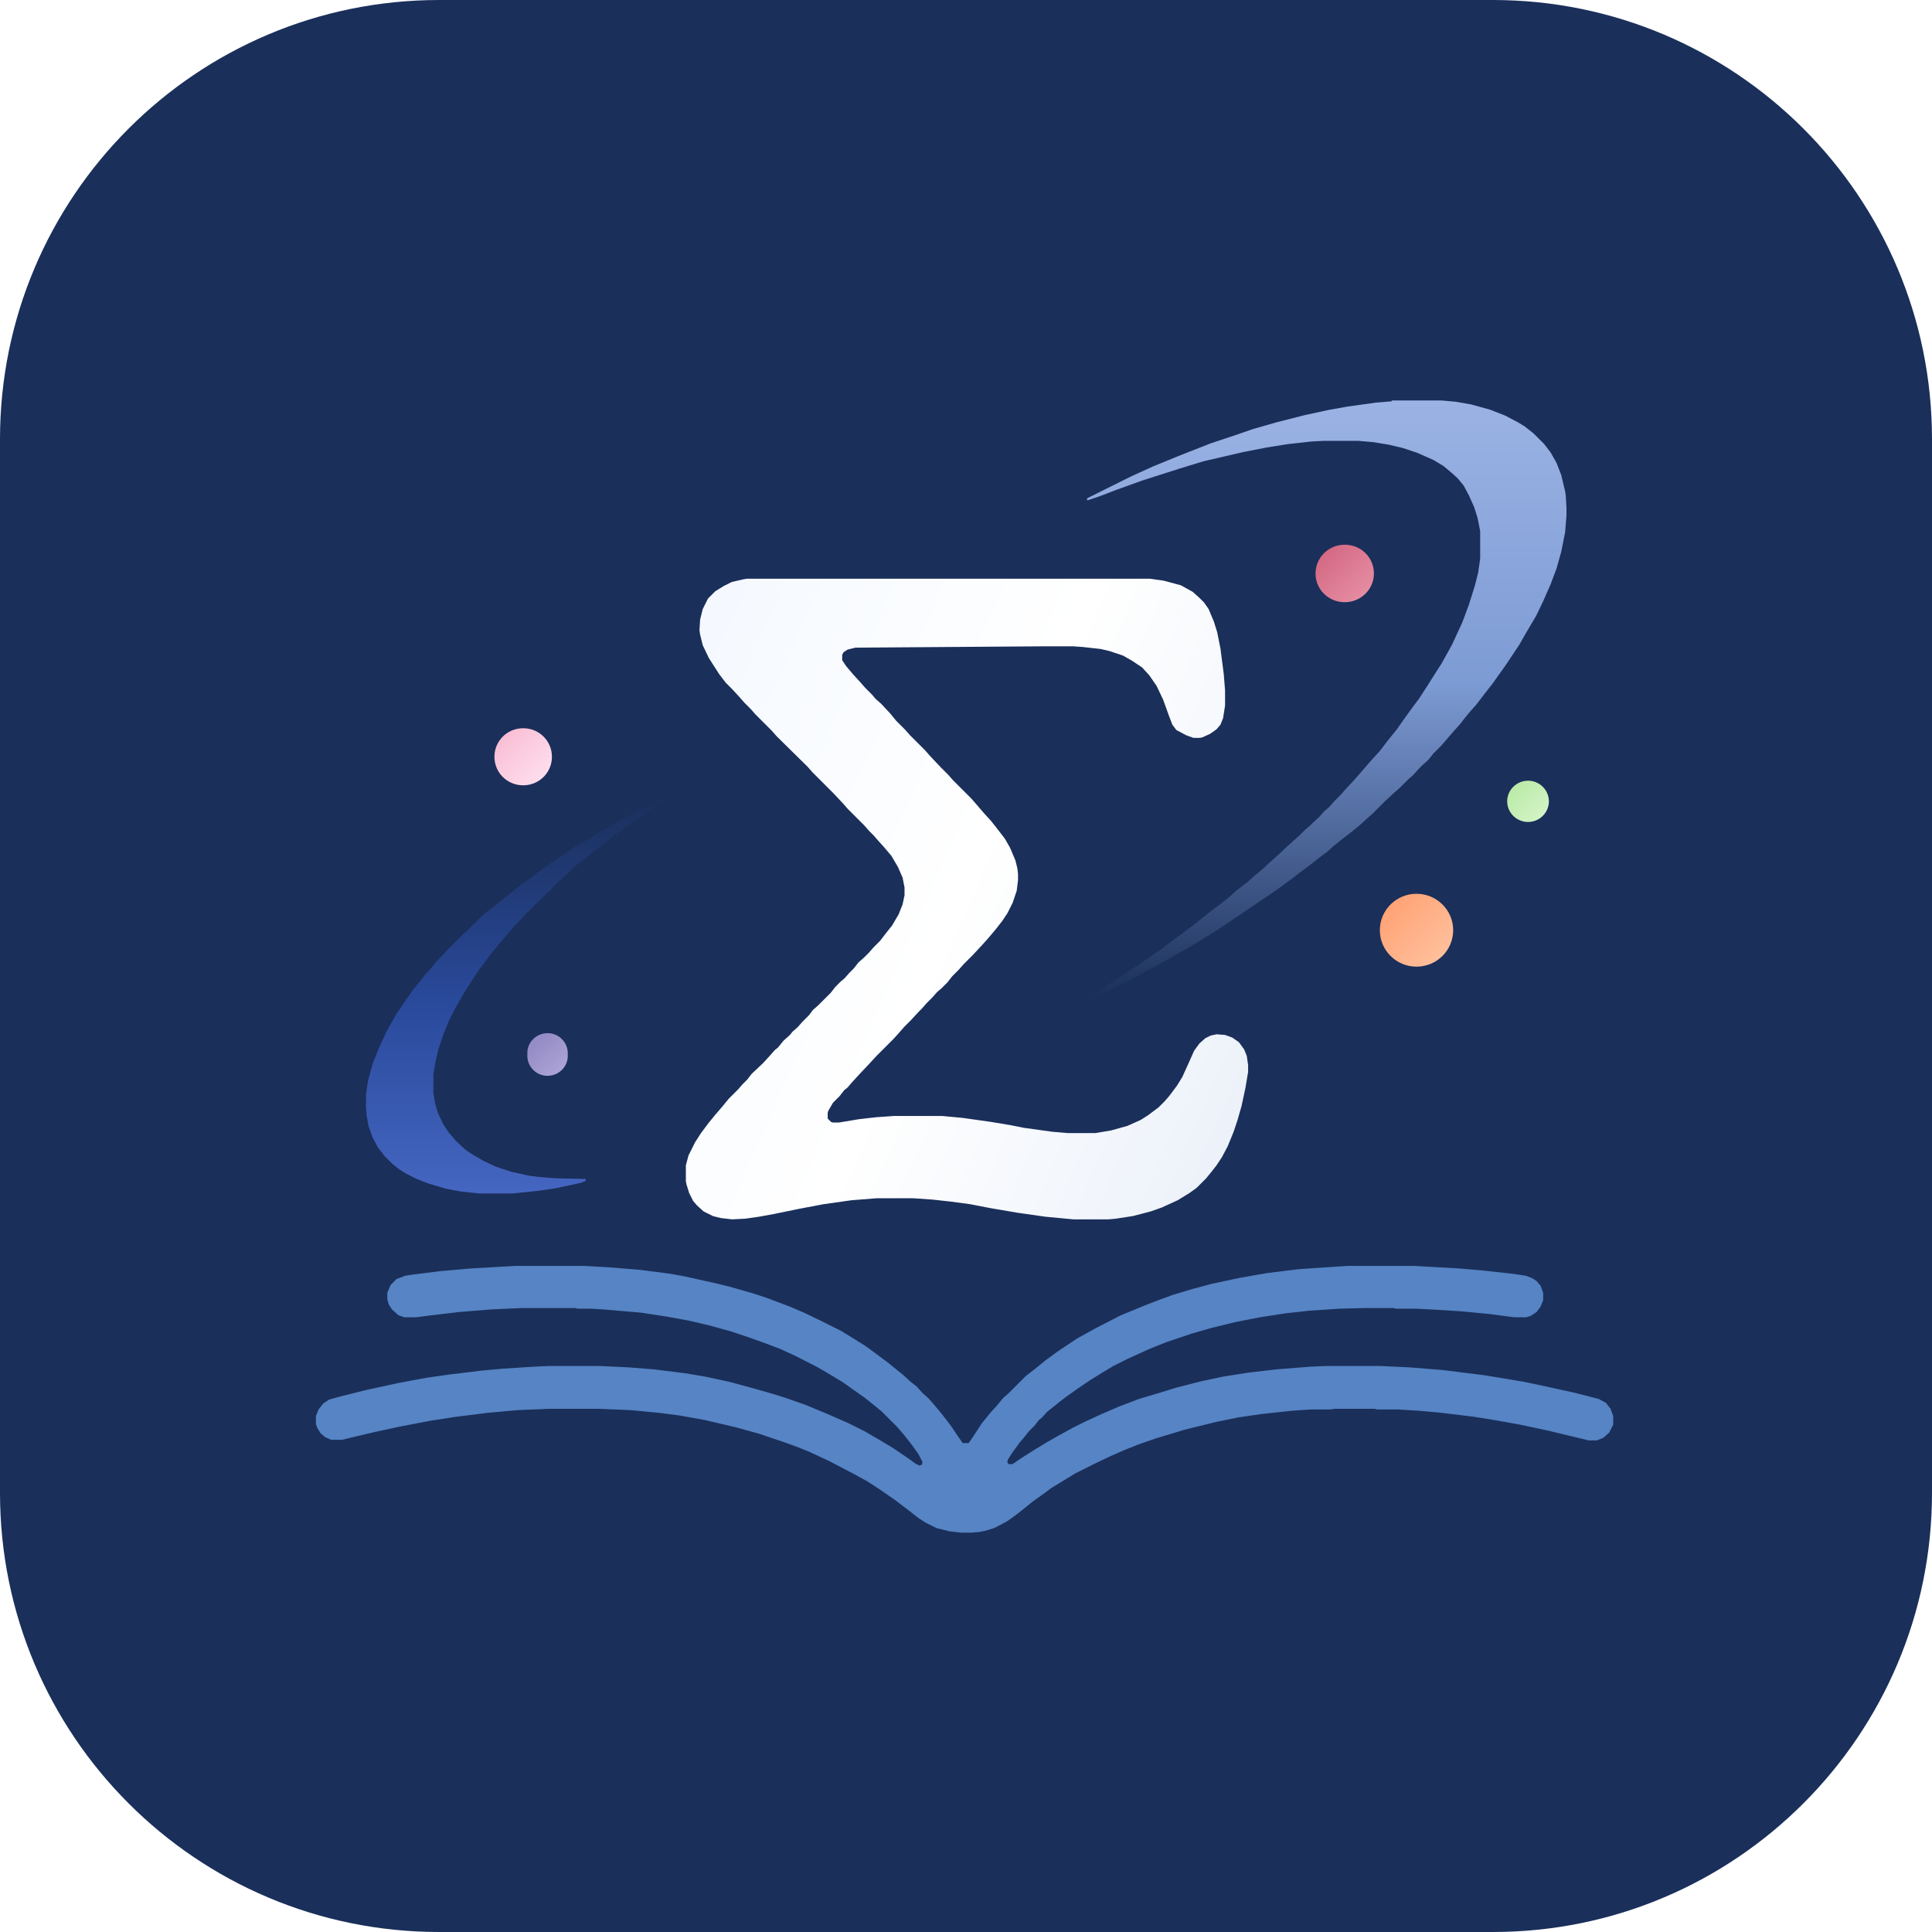
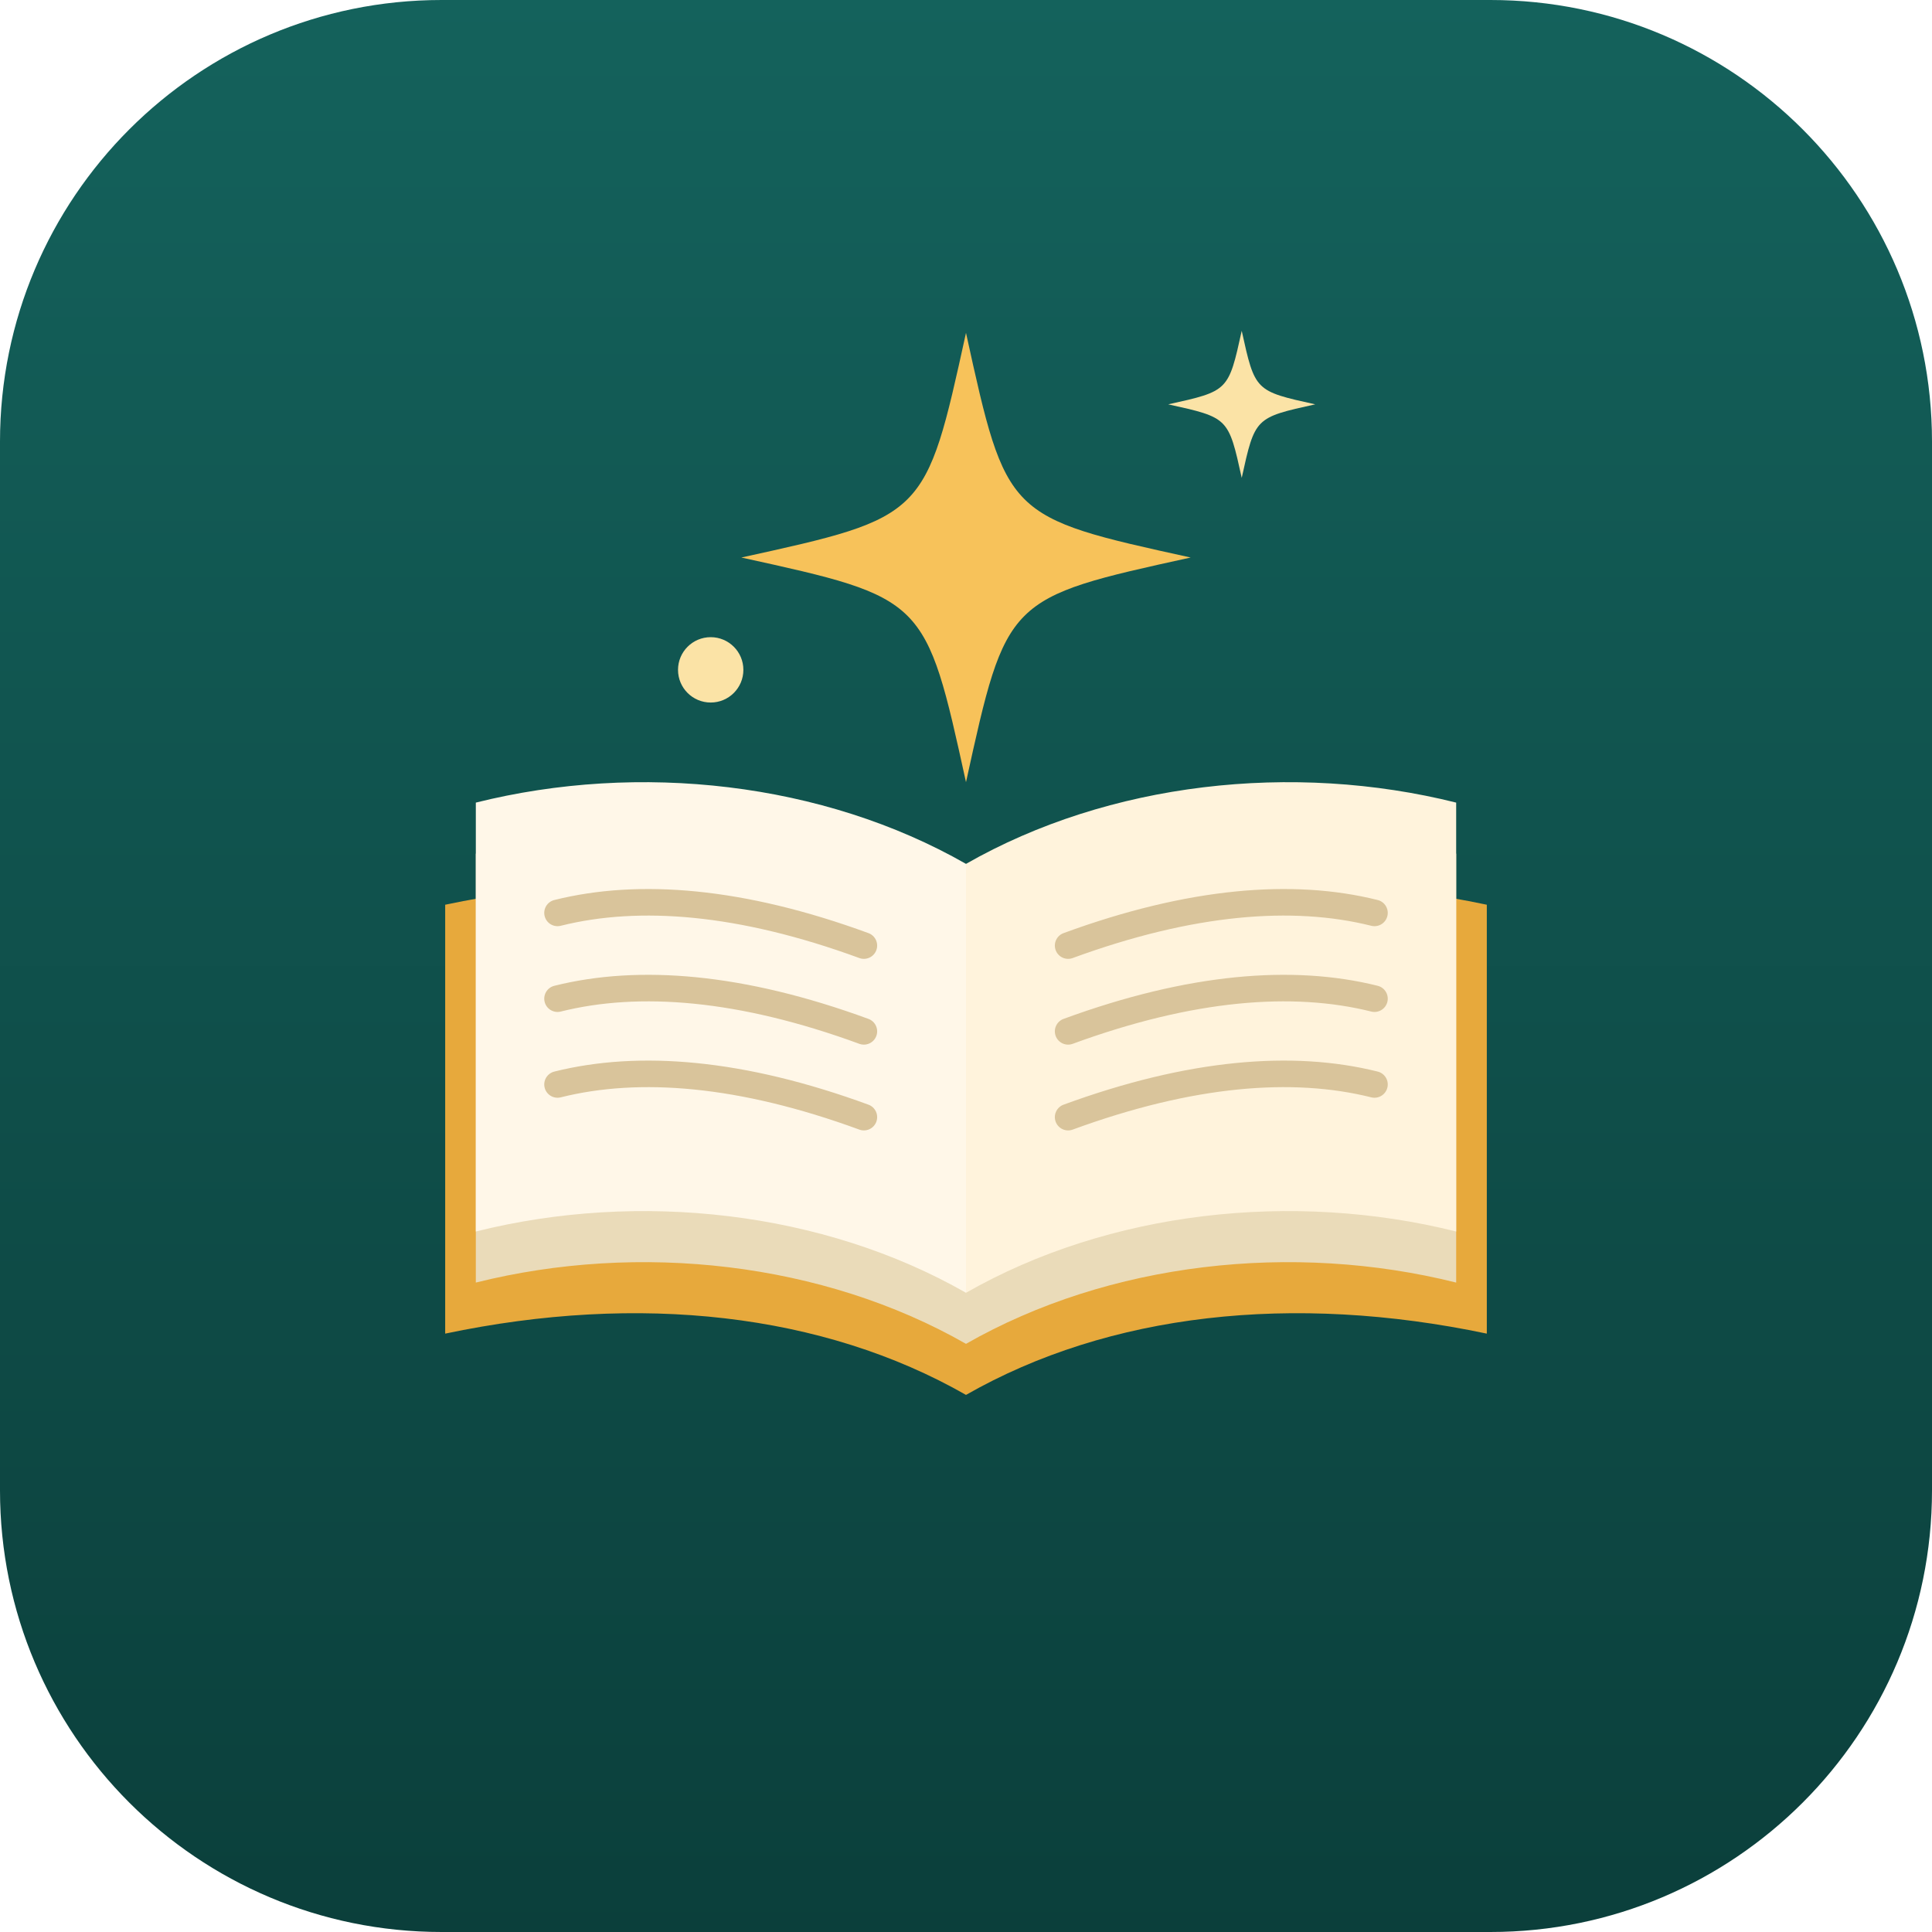
- <svg xmlns="http://www.w3.org/2000/svg" viewBox="10 10 88 88" width="512" height="512">
+ <svg xmlns="http://www.w3.org/2000/svg" viewBox="19 19 70 70" width="512" height="512">
  <defs>
-     <linearGradient id="g0" gradientUnits="userSpaceOnUse" x1="39.51" y1="45.01" x2="67.55" y2="57.32">
-       <stop offset="0" stop-color="#f5f9ff" />
-       <stop offset="0.5" stop-color="#ffffff" />
-       <stop offset="1" stop-color="#edf2fa" />
-     </linearGradient>
-     <linearGradient id="g2" gradientUnits="userSpaceOnUse" x1="70.27" y1="55.56" x2="70.27" y2="26.51">
-       <stop offset="0" stop-color="#1a2f5a" />
-       <stop offset="0.5" stop-color="#7d9bd4" />
-       <stop offset="1" stop-color="#9fb6e6" />
-     </linearGradient>
-     <linearGradient id="g3" gradientUnits="userSpaceOnUse" x1="33.64" y1="46.12" x2="33.64" y2="65.82">
-       <stop offset="0" stop-color="#1a2f5a" />
-       <stop offset="0.5" stop-color="#2a4a9d" />
-       <stop offset="1" stop-color="#4a6bc7" />
-     </linearGradient>
-     <linearGradient id="g4" gradientUnits="userSpaceOnUse" x1="72.84" y1="50.71" x2="76.19" y2="54.02">
-       <stop offset="0" stop-color="#ff9d6e" />
-       <stop offset="1" stop-color="#ffc5a3" />
-     </linearGradient>
-     <linearGradient id="g5" gradientUnits="userSpaceOnUse" x1="69.92" y1="34.81" x2="72.57" y2="37.44">
-       <stop offset="0" stop-color="#d1627e" />
-       <stop offset="1" stop-color="#e894a8" />
-     </linearGradient>
-     <linearGradient id="g6" gradientUnits="userSpaceOnUse" x1="32.52" y1="43.17" x2="35.14" y2="45.77">
-       <stop offset="0" stop-color="#f8b8d0" />
-       <stop offset="1" stop-color="#ffe4f1" />
-     </linearGradient>
-     <linearGradient id="g7" gradientUnits="userSpaceOnUse" x1="78.63" y1="45.55" x2="80.53" y2="47.43">
-       <stop offset="0" stop-color="#b5e9a0" />
-       <stop offset="1" stop-color="#d8f5cc" />
-     </linearGradient>
-     <linearGradient id="g8" gradientUnits="userSpaceOnUse" x1="34.46" y1="57.52" x2="36.3" y2="59.46">
-       <stop offset="0" stop-color="#968cc7" />
-       <stop offset="1" stop-color="#b9b3de" />
+     <linearGradient id="bg" x1="0" y1="0" x2="0" y2="1">
+       <stop offset="0" stop-color="#14625C" />
+       <stop offset="1" stop-color="#0B3F3B" />
    </linearGradient>
  </defs>
-   <rect x="10" y="10" width="88" height="88" rx="20" fill="#1a2f5a" />
-   <path fill="url(#g0)" d="M44.01,36.36h18.37l0.63,0.09 0.78,0.21 0.54,0.3 0.3,0.27 0.21,0.21 0.21,0.3 0.24,0.57 0.15,0.48 0.15,0.75 0.15,1.16 0.06,0.75v0.69l-0.09,0.57 -0.12,0.3 -0.18,0.21 -0.3,0.21 -0.33,0.15 -0.12,0.03h-0.3l-0.33,-0.12 -0.45,-0.24 -0.18,-0.24 -0.15,-0.39 -0.27,-0.75 -0.3,-0.63 -0.33,-0.48 -0.33,-0.36 -0.45,-0.3 -0.42,-0.24 -0.63,-0.21 -0.39,-0.09 -0.81,-0.09 -0.42,-0.03h-1.57l-8.37,0.06 -0.36,0.09 -0.18,0.12 -0.06,0.12v0.24l0.18,0.27 0.33,0.39 0.33,0.36 0.21,0.24 0.3,0.3 0.18,0.21 0.24,0.21 0.42,0.45 0.27,0.33 0.42,0.42 0.21,0.24 0.3,0.3 0.15,0.15 0.24,0.24 0.21,0.24 0.48,0.51 0.36,0.36 0.21,0.24 0.84,0.84 0.21,0.24 0.36,0.42 0.33,0.36 0.33,0.42 0.3,0.39 0.24,0.42 0.24,0.57 0.09,0.36 0.03,0.27v0.27l-0.06,0.48 -0.18,0.54 -0.24,0.48 -0.24,0.36 -0.33,0.42 -0.33,0.39 -0.27,0.3 -0.42,0.45 -0.42,0.42 -0.21,0.24 -0.3,0.3 -0.21,0.27 -0.27,0.27 -0.21,0.18 -0.21,0.24 -0.27,0.27 -0.21,0.24 -0.15,0.15 -0.36,0.39 -0.3,0.3 -0.21,0.24 -0.27,0.3 -0.63,0.63 -0.15,0.15 -0.36,0.39 -0.48,0.51 -0.3,0.33 -0.18,0.21 -0.15,0.12 -0.21,0.27 -0.3,0.3 -0.21,0.36 -0.03,0.09v0.27l0.15,0.15 0.09,0.03h0.27l0.9,-0.15 0.78,-0.09 0.84,-0.06h2.17l0.96,0.09 1.27,0.18 0.9,0.15 0.6,0.12 1.3,0.18 0.69,0.06h1.27l0.72,-0.12 0.75,-0.21 0.6,-0.27 0.33,-0.21 0.48,-0.36 0.27,-0.27 0.21,-0.24 0.36,-0.48 0.24,-0.39 0.3,-0.66 0.24,-0.54 0.24,-0.33 0.27,-0.24 0.24,-0.12 0.27,-0.06 0.39,0.03 0.33,0.12 0.3,0.21 0.24,0.33 0.12,0.3 0.06,0.42v0.3l-0.12,0.72 -0.18,0.84 -0.18,0.63 -0.18,0.54 -0.27,0.66 -0.27,0.51 -0.24,0.36 -0.21,0.27 -0.27,0.33 -0.42,0.42 -0.33,0.24 -0.54,0.33 -0.72,0.33 -0.51,0.18 -0.81,0.21 -0.78,0.12 -0.33,0.03h-1.6l-1.27,-0.12 -1.27,-0.18 -1.23,-0.21 -0.93,-0.18 -0.9,-0.12 -0.81,-0.09 -0.87,-0.06h-1.69l-1.14,0.09 -1.27,0.18 -1.11,0.21 -1.17,0.24 -0.66,0.12 -0.63,0.09 -0.6,0.03 -0.51,-0.06 -0.36,-0.09 -0.42,-0.21 -0.3,-0.27 -0.18,-0.21 -0.18,-0.36 -0.12,-0.39 -0.03,-0.15v-0.72l0.12,-0.45 0.3,-0.6 0.27,-0.42 0.36,-0.48 0.27,-0.33 0.36,-0.42 0.27,-0.33 0.42,-0.42 0.21,-0.24 0.21,-0.21 0.21,-0.27 0.51,-0.48 0.33,-0.36 0.21,-0.24 0.15,-0.12 0.24,-0.3 0.3,-0.27 0.12,-0.15 0.24,-0.21 0.21,-0.24 0.3,-0.3 0.18,-0.24 0.24,-0.21 0.57,-0.57 0.21,-0.27 0.24,-0.24 0.18,-0.15 0.21,-0.24 0.21,-0.21 0.21,-0.27 0.24,-0.21 0.24,-0.24 0.21,-0.24 0.3,-0.3 0.3,-0.39 0.24,-0.3 0.3,-0.51 0.18,-0.45 0.09,-0.42v-0.36l-0.09,-0.45 -0.21,-0.48 -0.3,-0.51 -0.33,-0.39 -0.27,-0.3 -0.21,-0.24 -0.21,-0.21 -0.21,-0.24 -0.75,-0.75 -0.21,-0.24 -0.45,-0.48 -0.96,-0.96 -0.21,-0.24 -1.42,-1.4 -0.21,-0.24 -0.75,-0.75 -0.21,-0.24 -0.3,-0.3 -0.21,-0.24 -0.33,-0.36 -0.3,-0.3 -0.3,-0.39 -0.27,-0.42 -0.21,-0.33 -0.27,-0.57 -0.12,-0.48 -0.03,-0.21 0.03,-0.48 0.12,-0.48 0.24,-0.48 0.33,-0.33 0.39,-0.24 0.36,-0.18 0.51,-0.12 0.18,-0.03h0.01Z" />
-   <path fill="#5684c4" d="M33.5,67.66h3.1l1.08,0.06 1.48,0.12 1.38,0.18 0.66,0.12 1.48,0.33 0.6,0.15 1.05,0.3 0.63,0.21 1.03,0.39 0.63,0.27 0.75,0.36 0.96,0.48 0.63,0.39 0.48,0.3 0.57,0.42 0.48,0.36 0.33,0.27 0.3,0.24 0.36,0.33 0.27,0.21 0.27,0.3 0.27,0.24 0.21,0.24 0.33,0.39 0.33,0.42 0.24,0.33 0.24,0.36 0.21,0.3h0.27l0.21,-0.3 0.39,-0.6 0.39,-0.48 0.3,-0.33 0.27,-0.33 0.24,-0.21 0.81,-0.81 0.39,-0.3 0.48,-0.39 0.57,-0.42 0.45,-0.3 0.45,-0.3 0.87,-0.48 1.11,-0.57 1.17,-0.48 0.63,-0.24 0.57,-0.21 0.9,-0.27 0.9,-0.24 1.27,-0.27 1.2,-0.21 1.45,-0.18 2.23,-0.15h3.04l2.11,0.12 1.03,0.09 1.36,0.15 0.6,0.09 0.3,0.12 0.18,0.12 0.18,0.21 0.12,0.33v0.33l-0.12,0.3 -0.18,0.24 -0.27,0.18 -0.21,0.06h-0.54l-1.15,-0.15 -1.24,-0.12 -1.45,-0.09 -0.66,-0.03h-0.9l-0.09,-0.03h-1.33l-1.15,0.03 -1.36,0.09 -1.08,0.12 -1.17,0.18 -1.08,0.21 -1.11,0.27 -0.94,0.27 -1.15,0.39 -0.75,0.3 -0.99,0.45 -0.66,0.33 -0.45,0.27 -0.63,0.39 -0.57,0.39 -0.51,0.36 -0.27,0.21 -0.3,0.24 -0.3,0.24 -0.21,0.24 -0.15,0.12 -0.21,0.27 -0.24,0.24 -0.24,0.3 -0.18,0.21 -0.33,0.45 -0.21,0.33 -0.03,0.12 0.06,0.09h0.18l0.39,-0.27 0.57,-0.36 0.54,-0.33 0.63,-0.36 0.66,-0.36 0.48,-0.24 0.78,-0.36 0.84,-0.36 0.87,-0.33 0.9,-0.27 0.78,-0.24 1.17,-0.3 0.99,-0.21 1.15,-0.18 1.29,-0.15 1.54,-0.12 0.66,-0.03h2.53l1.29,0.06 1.5,0.12 1.93,0.24 1.81,0.3 1.27,0.27 1.08,0.24 1.05,0.27 0.33,0.18 0.21,0.27 0.12,0.33v0.39l-0.18,0.36 -0.27,0.24 -0.3,0.12h-0.36l-1.87,-0.45 -1.27,-0.27 -1.17,-0.21 -0.94,-0.15 -1.48,-0.18 -0.99,-0.09 -0.96,-0.06h-0.96l-0.12,-0.03h-1.81l-0.21,0.03h-0.9l-0.87,0.06 -1.38,0.15 -1.03,0.15 -1.03,0.21 -1.45,0.36 -1.29,0.39 -0.78,0.27 -0.6,0.24 -0.69,0.3 -0.75,0.36 -0.84,0.42 -0.54,0.33 -0.54,0.33 -0.45,0.33 -0.42,0.3 -0.48,0.39 -0.39,0.3 -0.3,0.21 -0.57,0.3 -0.39,0.12 -0.3,0.06 -0.36,0.03h-0.45l-0.54,-0.06 -0.6,-0.15 -0.48,-0.24 -0.33,-0.21 -0.42,-0.33 -0.63,-0.48 -0.69,-0.48 -0.6,-0.39 -0.66,-0.36 -1.03,-0.54 -0.9,-0.42 -0.51,-0.21 -0.57,-0.21 -1.24,-0.42 -1.08,-0.3 -1.41,-0.33 -1.17,-0.21 -0.94,-0.12 -1.27,-0.12 -1.41,-0.06h-2.29l-1.45,0.06 -1.33,0.12 -1.45,0.18 -1.17,0.18 -1.41,0.27 -1.11,0.24 -1.15,0.27 -0.36,0.09h-0.51l-0.27,-0.12 -0.21,-0.18 -0.15,-0.24 -0.06,-0.18v-0.36l0.12,-0.3 0.21,-0.27 0.27,-0.18 0.54,-0.15 1.08,-0.27 1.5,-0.33 1.29,-0.24 1.05,-0.15 1.48,-0.18 0.99,-0.09 1.41,-0.09 0.63,-0.03h2.38l1.27,0.06 1.15,0.09 1.45,0.18 0.9,0.15 1.11,0.24 1.11,0.3 0.94,0.27 0.48,0.15 0.94,0.33 0.94,0.39 1.03,0.45 0.72,0.36 0.72,0.42 0.6,0.36 0.66,0.45 0.33,0.24 0.18,0.09 0.12,-0.03 0.03,-0.12 -0.18,-0.36 -0.3,-0.42 -0.33,-0.42 -0.33,-0.39 -0.72,-0.72 -0.33,-0.27 -0.45,-0.36 -0.51,-0.36 -0.51,-0.36 -0.45,-0.27 -0.3,-0.18 -0.42,-0.24 -0.94,-0.48 -0.72,-0.33 -0.63,-0.24 -0.75,-0.27 -0.9,-0.3 -0.99,-0.27 -0.9,-0.21 -0.99,-0.18 -1.17,-0.18 -1.75,-0.15 -0.54,-0.03h-0.6l-0.12,-0.03h-2.41l-1.36,0.06 -1.5,0.12 -1.27,0.15 -0.69,0.09h-0.54l-0.27,-0.09 -0.3,-0.27 -0.15,-0.24 -0.06,-0.24v-0.27l0.15,-0.36 0.27,-0.27 0.39,-0.15 0.39,-0.06 1.2,-0.15 1.36,-0.12 2.08,-0.12h0,0.01s0,0.01 0,0.01Z" />
-   <path fill="url(#g2)" d="M73.39,28.24h2.26l0.66,0.06 0.69,0.12 0.87,0.24 0.69,0.27 0.57,0.3 0.3,0.18 0.42,0.33 0.48,0.48 0.3,0.39 0.27,0.48 0.21,0.54 0.18,0.75 0.03,0.21 0.03,0.54v0.36l-0.06,0.75 -0.18,0.9 -0.21,0.75 -0.27,0.72 -0.33,0.75 -0.33,0.69 -0.48,0.81 -0.27,0.48 -0.3,0.45 -0.36,0.54 -0.3,0.42 -0.3,0.42 -0.33,0.42 -0.39,0.51 -0.27,0.3 -0.27,0.33 -0.21,0.27 -0.27,0.3 -0.21,0.24 -0.36,0.42 -0.36,0.36 -0.24,0.3 -0.27,0.24 -0.15,0.15 -0.27,0.3 -0.24,0.21 -0.39,0.39 -0.24,0.21 -0.39,0.36 -0.6,0.6 -0.24,0.21 -0.33,0.3 -0.33,0.27 -0.54,0.42 -0.3,0.24 -0.3,0.27 -0.36,0.27 -0.3,0.24 -0.6,0.45 -0.39,0.3 -0.57,0.42 -0.48,0.33 -0.36,0.24 -0.75,0.51 -1.11,0.75 -0.57,0.36 -0.84,0.51 -0.81,0.45 -0.42,0.24 -0.72,0.39 -0.66,0.36 -0.6,0.3 -0.42,0.24 -1.05,0.51 -0.21,0.03 0.15,-0.15 0.51,-0.33 0.72,-0.45 0.36,-0.24 0.6,-0.39 0.45,-0.3 0.39,-0.27 0.51,-0.36 0.36,-0.27 0.57,-0.42 0.48,-0.36 0.42,-0.33 0.45,-0.36 0.48,-0.36 0.3,-0.24 0.33,-0.3 0.51,-0.39 0.3,-0.27 0.33,-0.27 0.39,-0.36 0.24,-0.21 0.48,-0.45 0.36,-0.33 0.24,-0.21 0.24,-0.24 0.24,-0.21 0.45,-0.42 0.21,-0.24 0.24,-0.21 0.21,-0.24 0.3,-0.3 0.21,-0.24 0.42,-0.45 0.39,-0.45 0.39,-0.45 0.36,-0.39 0.39,-0.51 0.39,-0.48 0.36,-0.51 0.39,-0.54 0.27,-0.36 0.39,-0.6 0.36,-0.57 0.27,-0.42 0.48,-0.86 0.48,-1.04 0.3,-0.81 0.27,-0.86 0.15,-0.6 0.09,-0.63v-1.25l-0.12,-0.6 -0.15,-0.48 -0.24,-0.54 -0.24,-0.45 -0.27,-0.33 -0.3,-0.27 -0.36,-0.3 -0.45,-0.27 -0.75,-0.33 -0.63,-0.21 -0.63,-0.15 -0.72,-0.12 -0.69,-0.06h-1.57l-0.57,0.03 -1.08,0.12 -0.94,0.15 -1.08,0.21 -1.81,0.42 -1.08,0.33 -1.69,0.54 -1.17,0.42 -0.78,0.3 -0.54,0.18h-0.06l0.03,-0.09 1.99,-0.99 0.99,-0.45 1.17,-0.48 1.45,-0.57 1.08,-0.36 0.87,-0.3 1.05,-0.3 1.29,-0.33 1.11,-0.24 0.84,-0.15 1.29,-0.18 0.72,-0.06h0.01s0,-0.01 0,-0.01Z" />
-   <path fill="url(#g3)" d="M40.57,46.15l0.09,0.03 -0.24,0.21 -0.57,0.36 -0.33,0.21 -0.57,0.42 -0.36,0.24 -0.54,0.39 -0.51,0.39 -0.42,0.33 -0.45,0.36 -0.39,0.3 -0.39,0.36 -0.39,0.36 -0.24,0.21 -0.21,0.24 -0.51,0.48 -0.63,0.63 -0.21,0.24 -0.36,0.36 -0.24,0.3 -0.33,0.39 -0.33,0.39 -0.36,0.48 -0.21,0.27 -0.3,0.45 -0.33,0.51 -0.18,0.3 -0.36,0.63 -0.24,0.48 -0.27,0.66 -0.21,0.63 -0.12,0.48 -0.12,0.69v0.84l0.09,0.54 0.12,0.39 0.24,0.51 0.24,0.36 0.33,0.39 0.42,0.39 0.3,0.21 0.57,0.33 0.51,0.24 0.72,0.24 0.81,0.18 0.45,0.06 0.78,0.06 1.36,0.03v0.09l-0.24,0.09 -1.11,0.24 -0.81,0.12 -1.15,0.12h-1.57l-0.81,-0.09 -0.66,-0.12 -0.81,-0.24 -0.54,-0.21 -0.48,-0.24 -0.33,-0.21 -0.3,-0.24 -0.36,-0.36 -0.3,-0.39 -0.24,-0.45 -0.18,-0.51 -0.09,-0.48 -0.03,-0.36v-0.6l0.09,-0.63 0.21,-0.77 0.3,-0.75 0.36,-0.77 0.42,-0.75 0.45,-0.66 0.36,-0.51 0.3,-0.36 0.21,-0.27 0.27,-0.3 0.21,-0.27 0.3,-0.3 0.21,-0.24 0.66,-0.66 0.24,-0.21 0.63,-0.63 0.24,-0.21 0.3,-0.24 0.42,-0.33 0.42,-0.33 0.45,-0.36 0.39,-0.27 0.33,-0.27 0.69,-0.48 0.66,-0.45 0.45,-0.3 0.48,-0.27 0.63,-0.39 0.72,-0.42 0.72,-0.39 0.75,-0.39 0.57,-0.3 0.45,-0.21h0.01Z" />
-   <path fill="url(#g4)" d="M72.85,52.37c0,0.92 0.75,1.66 1.67,1.66s1.67,-0.74 1.67,-1.66 -0.75,-1.66 -1.67,-1.66 -1.67,0.74 -1.67,1.66" />
-   <path fill="url(#g5)" d="M69.92,36.12c0,0.73 0.59,1.31 1.33,1.31s1.33,-0.59 1.33,-1.31h0c0,-0.73 -0.59,-1.31 -1.33,-1.31s-1.33,0.59 -1.33,1.31" />
-   <path fill="url(#g6)" d="M32.52,44.47c0,0.72 0.58,1.3 1.31,1.3s1.31,-0.58 1.31,-1.3 -0.58,-1.3 -1.31,-1.3 -1.31,0.58 -1.31,1.3h0" />
-   <path fill="url(#g7)" d="M78.65,46.5c0,0.52 0.43,0.94 0.95,0.94s0.95,-0.42 0.95,-0.94 -0.43,-0.94 -0.95,-0.94 -0.95,0.42 -0.95,0.94" />
-   <path fill="url(#g8)" d="M34.02,58.03c-0.03,0.5 0.35,0.94 0.86,0.97s0.95,-0.35 0.98,-0.85v-0.12c0.03,-0.5 -0.35,-0.94 -0.86,-0.97s-0.95,0.35 -0.98,0.85v0.12" />
+   <rect x="19" y="19" width="70" height="70" rx="16" fill="url(#bg)" />
+   <g transform="translate(54 54) scale(0.74) translate(-54 -54)">
+     <path d="M54,75 C47,71 38,70 28.5,72 L28.5,51 C38,49 47,50 54,54 Z" fill="#E7A93C" />
+     <path d="M54,75 C61,71 70,70 79.5,72 L79.5,51 C70,49 61,50 54,54 Z" fill="#E7A93C" />
+     <path d="M54,72.5 C47,68.5 38,67.5 30,69.5 L30,48.5 C38,46.5 47,47.5 54,51.5 Z" fill="#EADBB9" />
+     <path d="M54,72.5 C61,68.5 70,67.5 78,69.5 L78,48.5 C70,46.5 61,47.5 54,51.5 Z" fill="#EADBB9" />
+     <path d="M54,70 C47,66 38,65 30,67 L30,46 C38,44 47,45 54,49 Z" fill="#FFF7E8" />
+     <path d="M54,70 C61,66 70,65 78,67 L78,46 C70,44 61,45 54,49 Z" fill="#FFF3DC" />
+     <path d="M49,53.0 C43,50.8 38,50.4 34,51.4 M49,57.2 C43,55.0 38,54.6 34,55.6 M49,61.4 C43,59.2 38,58.8 34,59.8 M59,53.0 C65,50.8 70,50.4 74,51.4 M59,57.2 C65,55.0 70,54.6 74,55.6 M59,61.4 C65,59.2 70,58.8 74,59.8" fill="none" stroke="#D9C49B" stroke-width="1.3" stroke-linecap="round" />
+     <path d="M54,23 C55.98,32.02 55.98,32.02 65,34 C55.98,35.98 55.98,35.98 54,45 C52.02,35.98 52.02,35.98 43,34 C52.02,32.02 52.02,32.02 54,23 Z" fill="#F7C25A" />
+     <path d="M67.5,22.9 C68.15,25.85 68.15,25.85 71.1,26.5 C68.15,27.15 68.15,27.15 67.5,30.1 C66.85,27.15 66.85,27.15 63.9,26.5 C66.85,25.85 66.85,25.85 67.5,22.9 Z" fill="#FBE3A6" />
+     <path d="M39.9,39.5 A1.6,1.6 0 1,0 43.1,39.5 A1.6,1.6 0 1,0 39.9,39.5 Z" fill="#FBE3A6" />
+   </g>
</svg>
